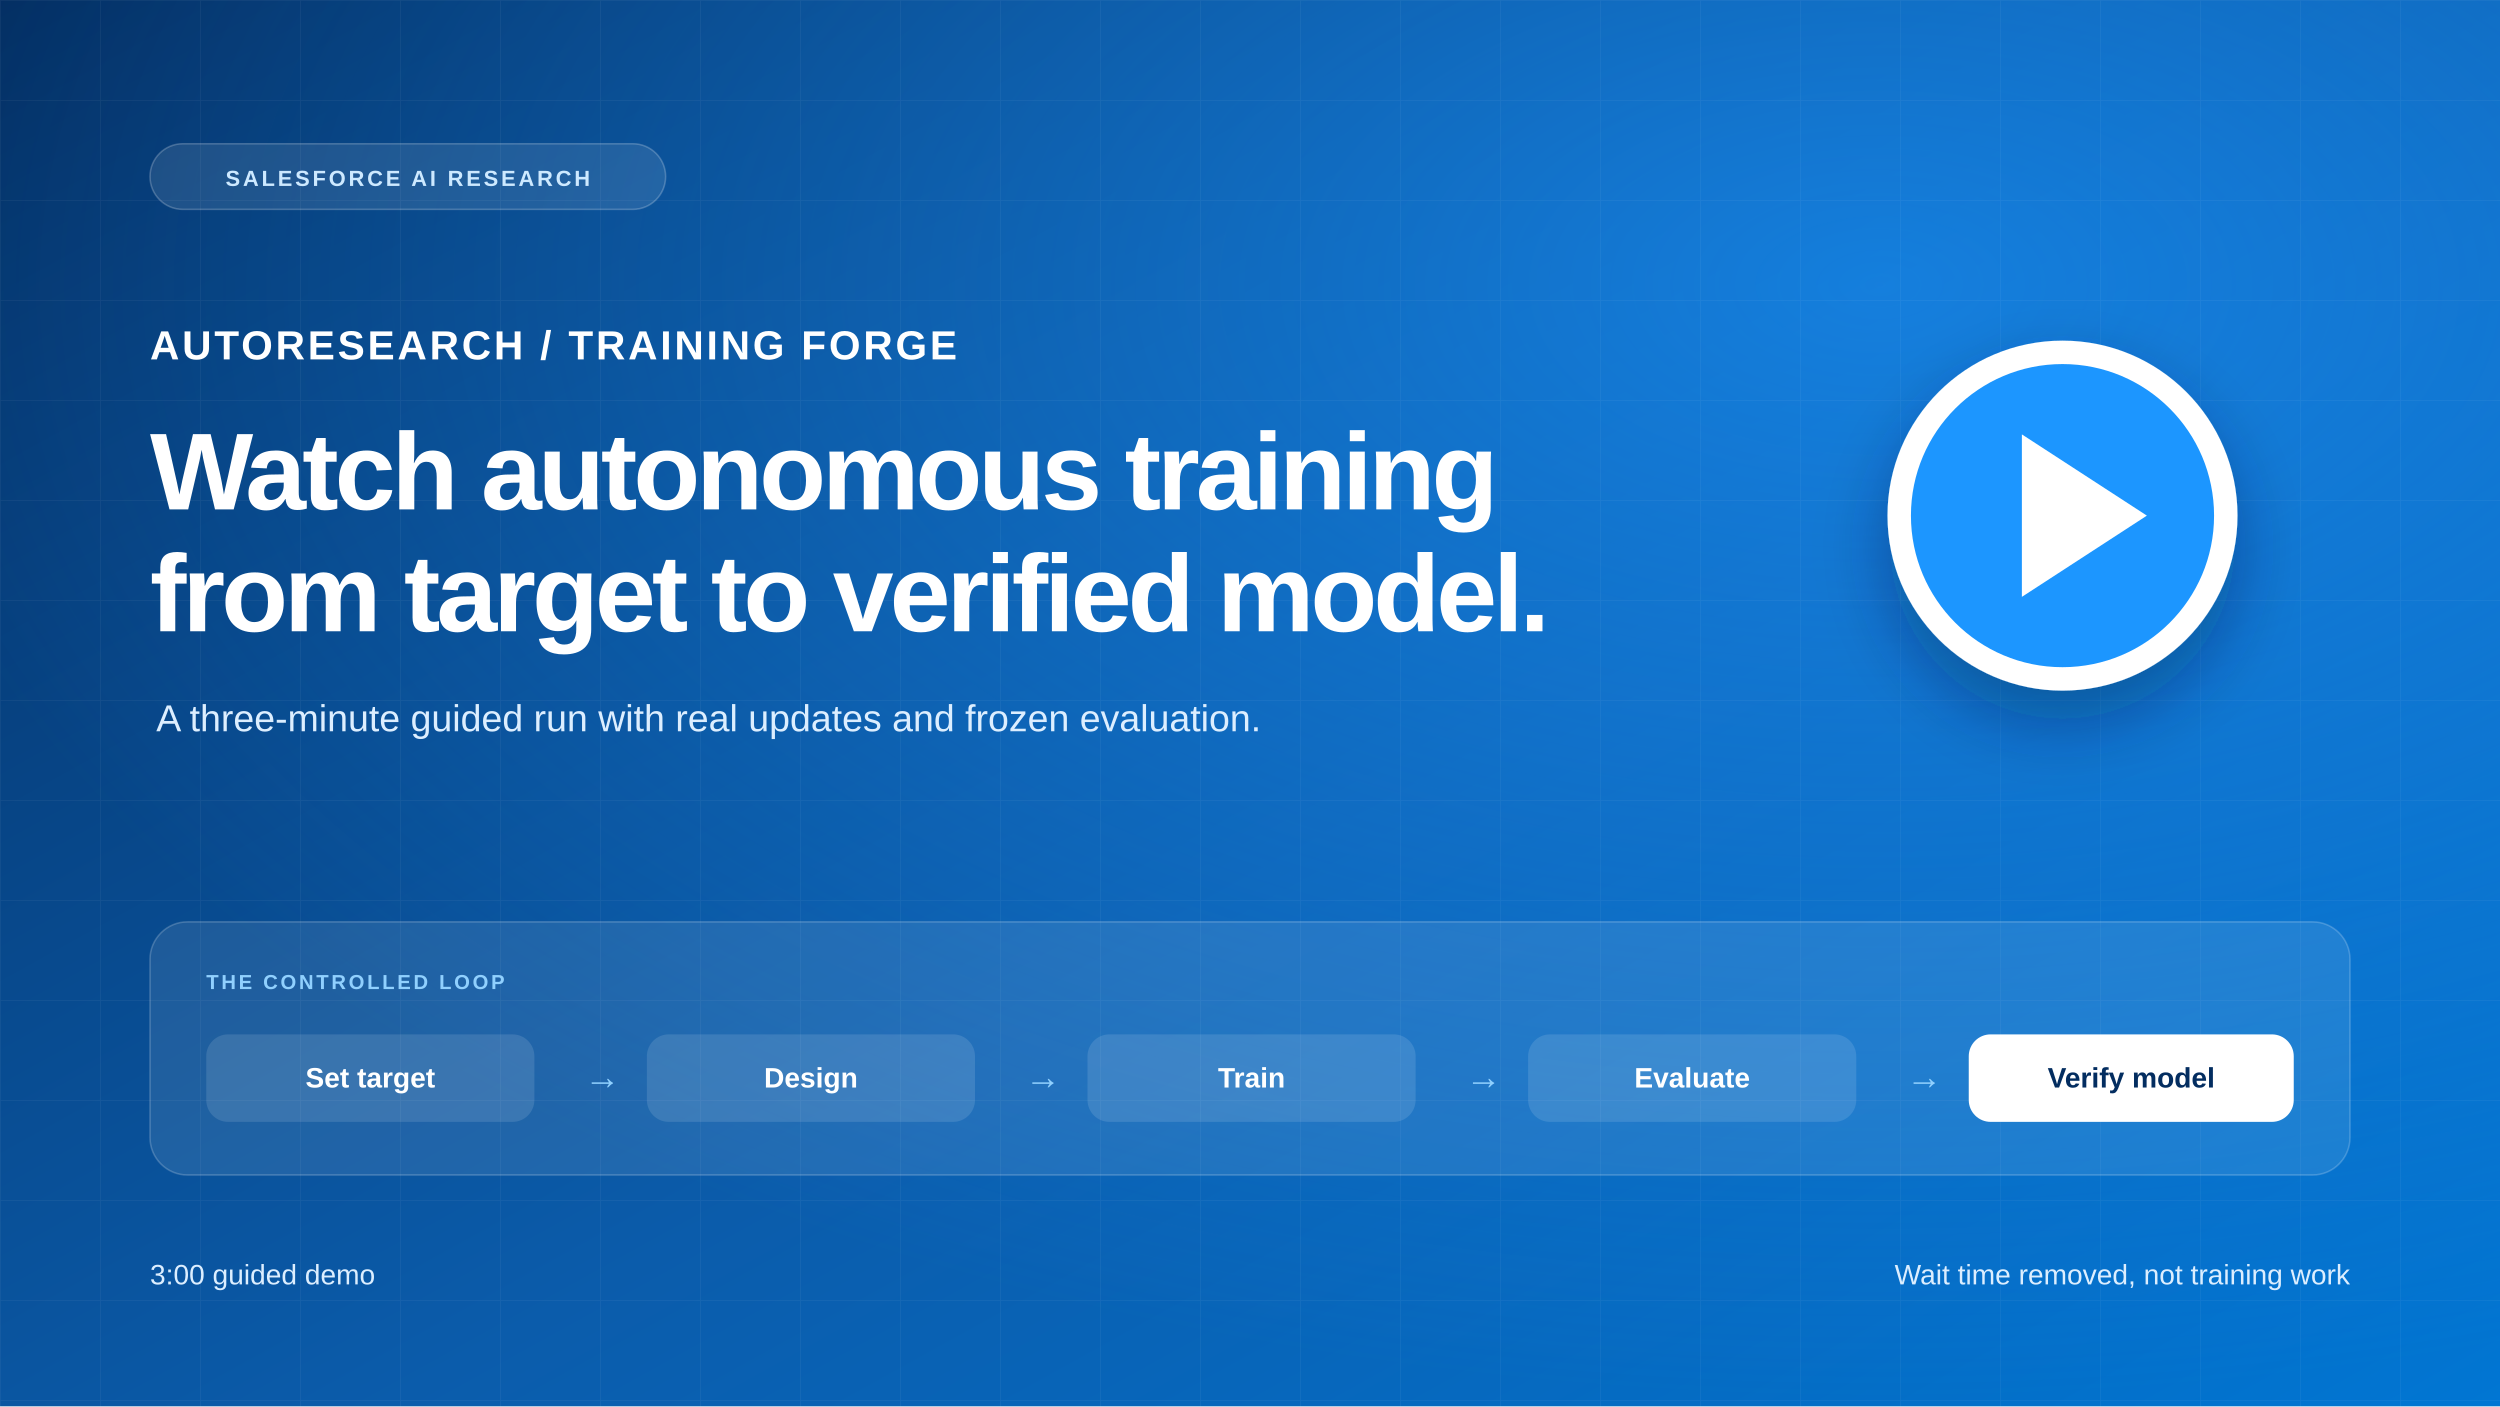
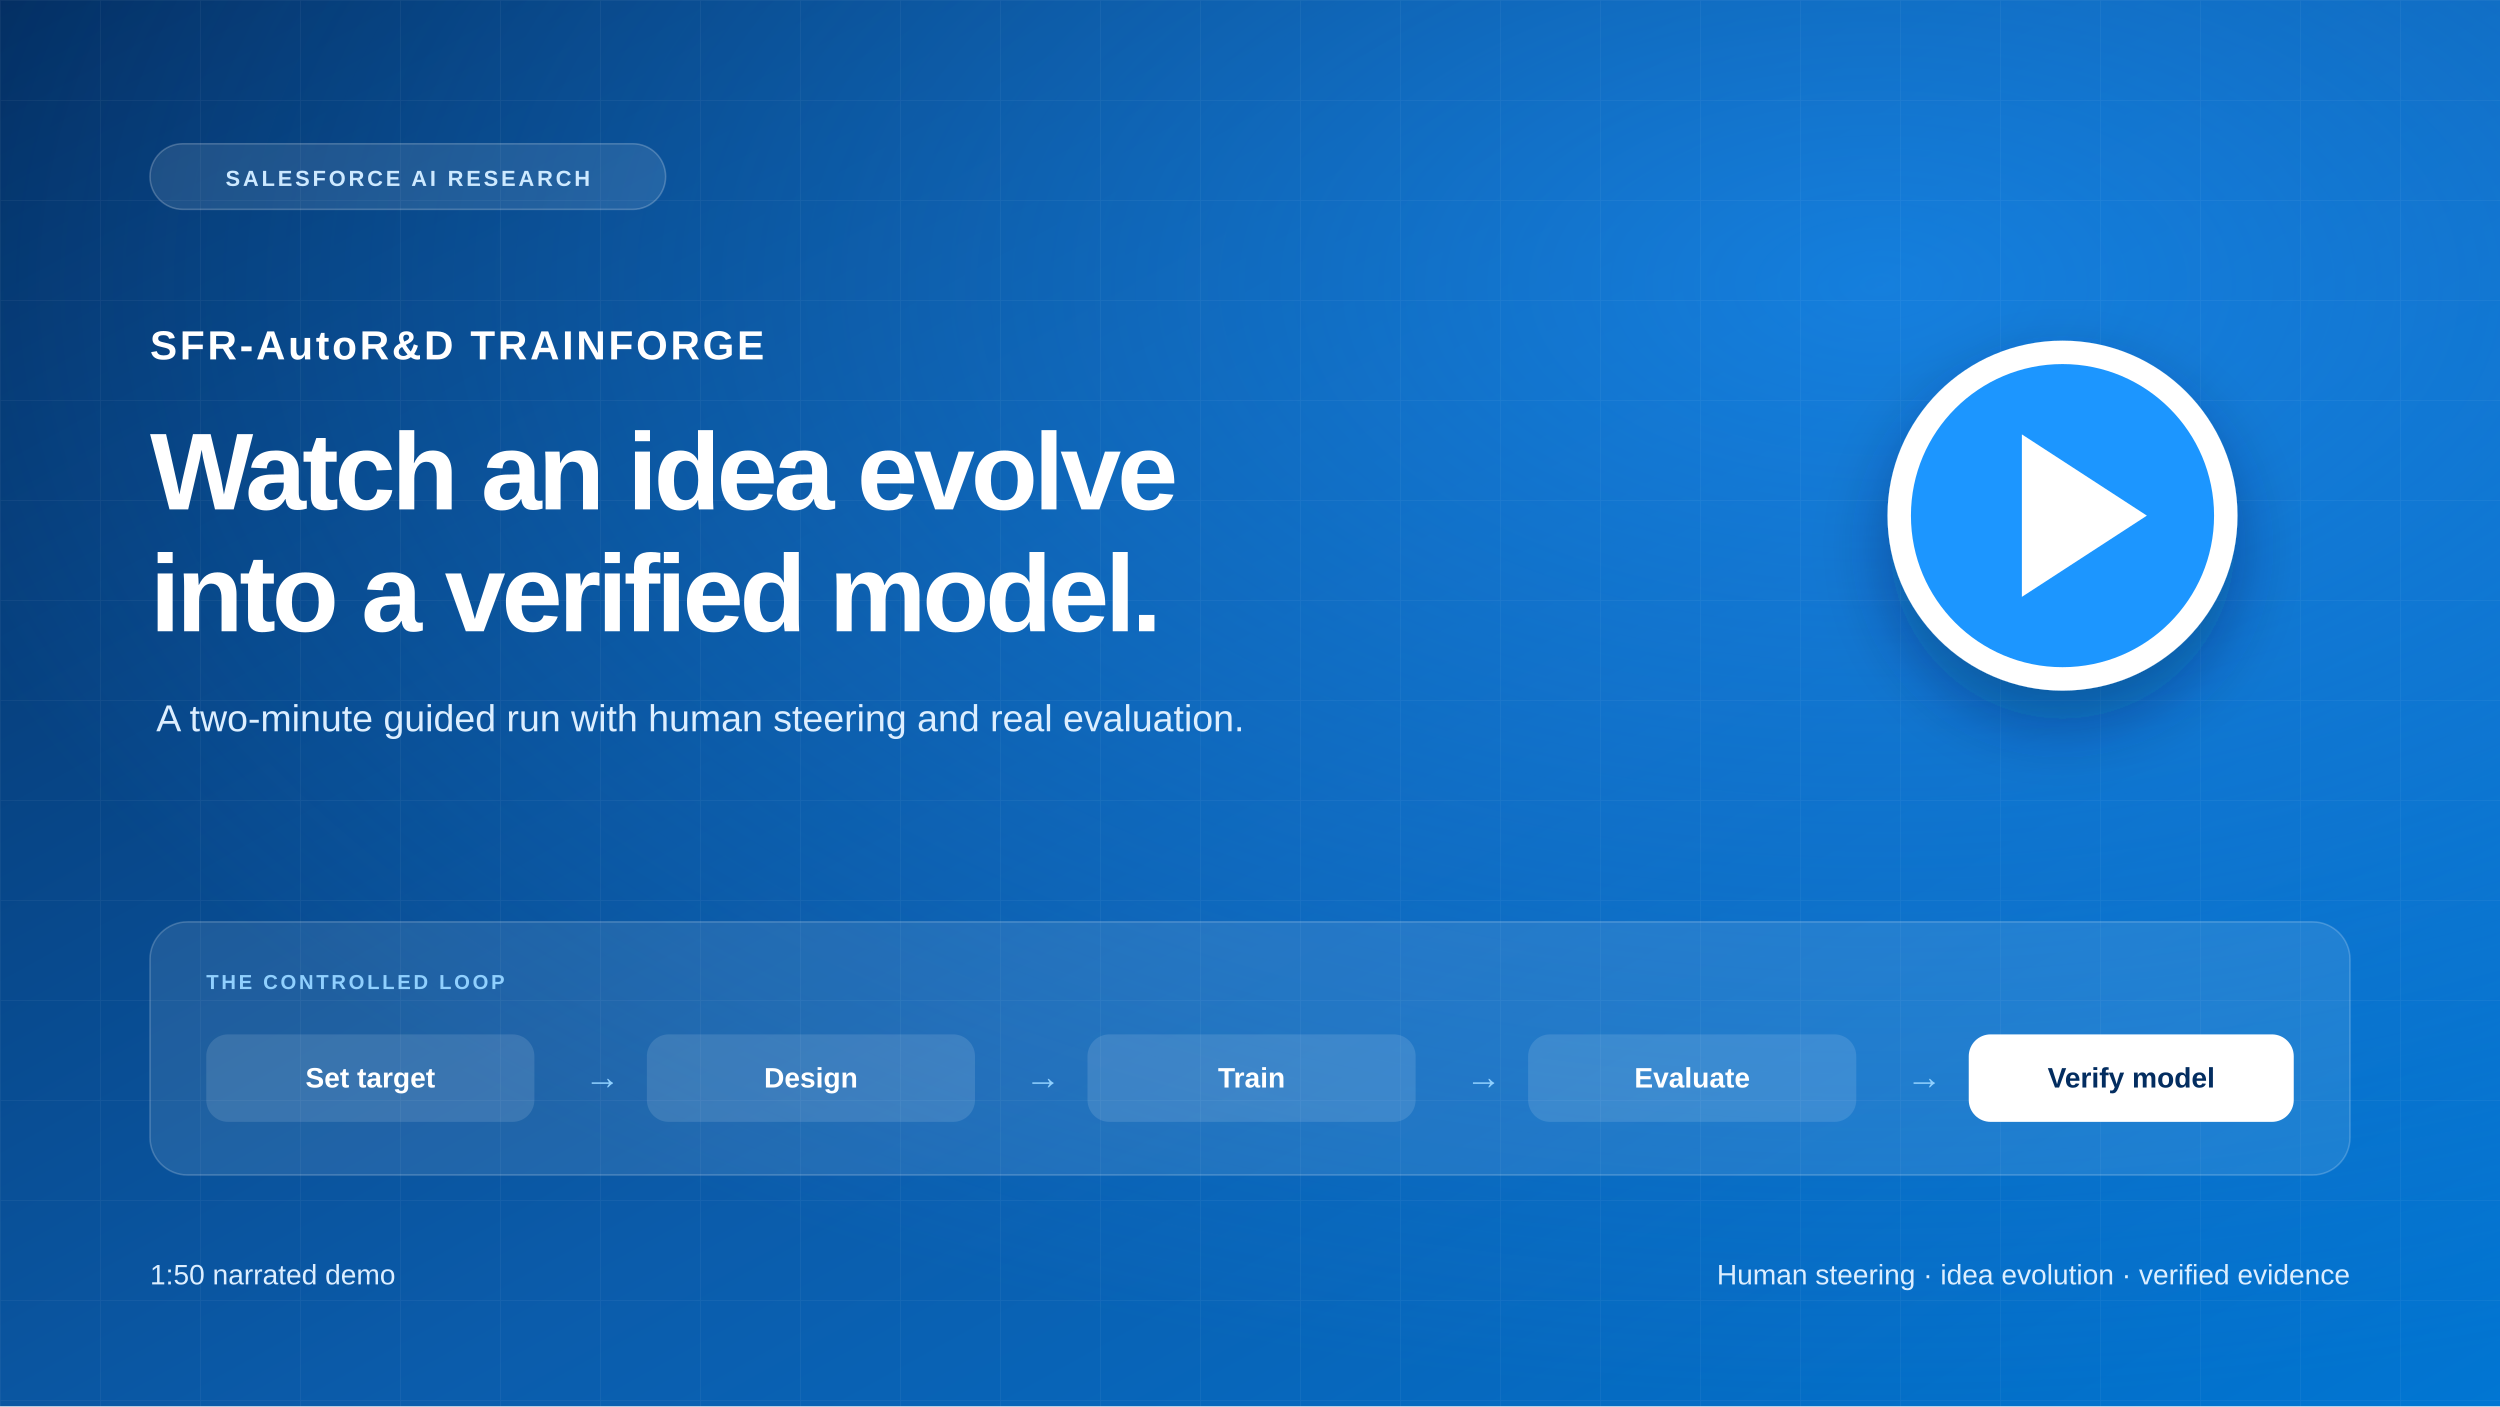
<svg xmlns="http://www.w3.org/2000/svg" width="1600" height="900" viewBox="0 0 1600 900" role="img" aria-labelledby="title desc">
  <defs>
    <linearGradient id="background" x1="0" y1="0" x2="1" y2="1">
      <stop offset="0" stop-color="#032d60" />
      <stop offset=".58" stop-color="#0b5cab" />
      <stop offset="1" stop-color="#0176d3" />
    </linearGradient>
    <radialGradient id="glow" cx=".75" cy=".2" r=".8">
      <stop offset="0" stop-color="#1b96ff" stop-opacity=".65" />
      <stop offset="1" stop-color="#1b96ff" stop-opacity="0" />
    </radialGradient>
    <pattern id="grid" width="64" height="64" patternUnits="userSpaceOnUse">
      <path d="M64 0H0V64" fill="none" stroke="#ffffff" stroke-opacity=".055" />
    </pattern>
    <filter id="shadow" x="-30%" y="-30%" width="160%" height="160%">
      <feDropShadow dx="0" dy="20" stdDeviation="22" flood-color="#001b3c" flood-opacity=".35" />
    </filter>
  </defs>
  <rect width="1600" height="900" fill="url(#background)" />
  <rect width="1600" height="900" fill="url(#glow)" />
  <rect width="1600" height="900" fill="url(#grid)" />
  <g font-family="Arial, sans-serif">
    <rect x="96" y="92" width="330" height="42" rx="21" fill="#ffffff" fill-opacity=".1" stroke="#ffffff" stroke-opacity=".22" />
    <text x="261" y="119" text-anchor="middle" fill="#cde9ff" font-size="14" font-weight="750" letter-spacing="1.8">SALESFORCE AI RESEARCH</text>
-     <text x="96" y="230" fill="#ffffff" font-size="26" font-weight="700" letter-spacing="1.8">AUTORESEARCH / TRAINING FORGE</text>
-     <text x="96" y="326" fill="#ffffff" font-size="70" font-weight="730" letter-spacing="-2.5">Watch autonomous training</text>
-     <text x="96" y="404" fill="#ffffff" font-size="70" font-weight="730" letter-spacing="-2.5">from target to verified model.</text>
-     <text x="100" y="468" fill="#dceeff" font-size="24">A three-minute guided run with real updates and frozen evaluation.</text>
+     <text x="96" y="230" fill="#ffffff" font-size="26" font-weight="700" letter-spacing="1.8">SFR-AutoR&amp;D TRAINFORGE</text>
+     <text x="96" y="326" fill="#ffffff" font-size="70" font-weight="730" letter-spacing="-2.5">Watch an idea evolve</text>
+     <text x="96" y="404" fill="#ffffff" font-size="70" font-weight="730" letter-spacing="-2.5">into a verified model.</text>
+     <text x="100" y="468" fill="#dceeff" font-size="24">A two-minute guided run with human steering and real evaluation.</text>
    <g filter="url(#shadow)">
      <circle cx="1320" cy="330" r="112" fill="#ffffff" />
      <circle cx="1320" cy="330" r="97" fill="#1b96ff" />
      <path d="M1294 278L1374 330L1294 382Z" fill="#ffffff" />
    </g>
    <g transform="translate(96 590)">
      <rect width="1408" height="162" rx="24" fill="#ffffff" fill-opacity=".09" stroke="#ffffff" stroke-opacity=".2" />
      <text x="36" y="43" fill="#90d0fe" font-size="13" font-weight="750" letter-spacing="1.7">THE CONTROLLED LOOP</text>
      <rect x="36" y="72" width="210" height="56" rx="14" fill="#ffffff" fill-opacity=".12" />
      <text x="141" y="106" text-anchor="middle" fill="#ffffff" font-size="18" font-weight="680">Set target</text>
      <text x="278" y="107" fill="#90d0fe" font-size="23">→</text>
      <rect x="318" y="72" width="210" height="56" rx="14" fill="#ffffff" fill-opacity=".12" />
      <text x="423" y="106" text-anchor="middle" fill="#ffffff" font-size="18" font-weight="680">Design</text>
      <text x="560" y="107" fill="#90d0fe" font-size="23">→</text>
      <rect x="600" y="72" width="210" height="56" rx="14" fill="#ffffff" fill-opacity=".12" />
      <text x="705" y="106" text-anchor="middle" fill="#ffffff" font-size="18" font-weight="680">Train</text>
      <text x="842" y="107" fill="#90d0fe" font-size="23">→</text>
      <rect x="882" y="72" width="210" height="56" rx="14" fill="#ffffff" fill-opacity=".12" />
      <text x="987" y="106" text-anchor="middle" fill="#ffffff" font-size="18" font-weight="680">Evaluate</text>
      <text x="1124" y="107" fill="#90d0fe" font-size="23">→</text>
      <rect x="1164" y="72" width="208" height="56" rx="14" fill="#ffffff" />
      <text x="1268" y="106" text-anchor="middle" fill="#032d60" font-size="18" font-weight="720">Verify model</text>
    </g>
-     <text x="96" y="822" fill="#dceeff" font-size="18">3:00 guided demo</text>
-     <text x="1504" y="822" text-anchor="end" fill="#dceeff" font-size="18">Wait time removed, not training work</text>
+     <text x="96" y="822" fill="#dceeff" font-size="18">1:50 narrated demo</text>
+     <text x="1504" y="822" text-anchor="end" fill="#dceeff" font-size="18">Human steering · idea evolution · verified evidence</text>
  </g>
</svg>
